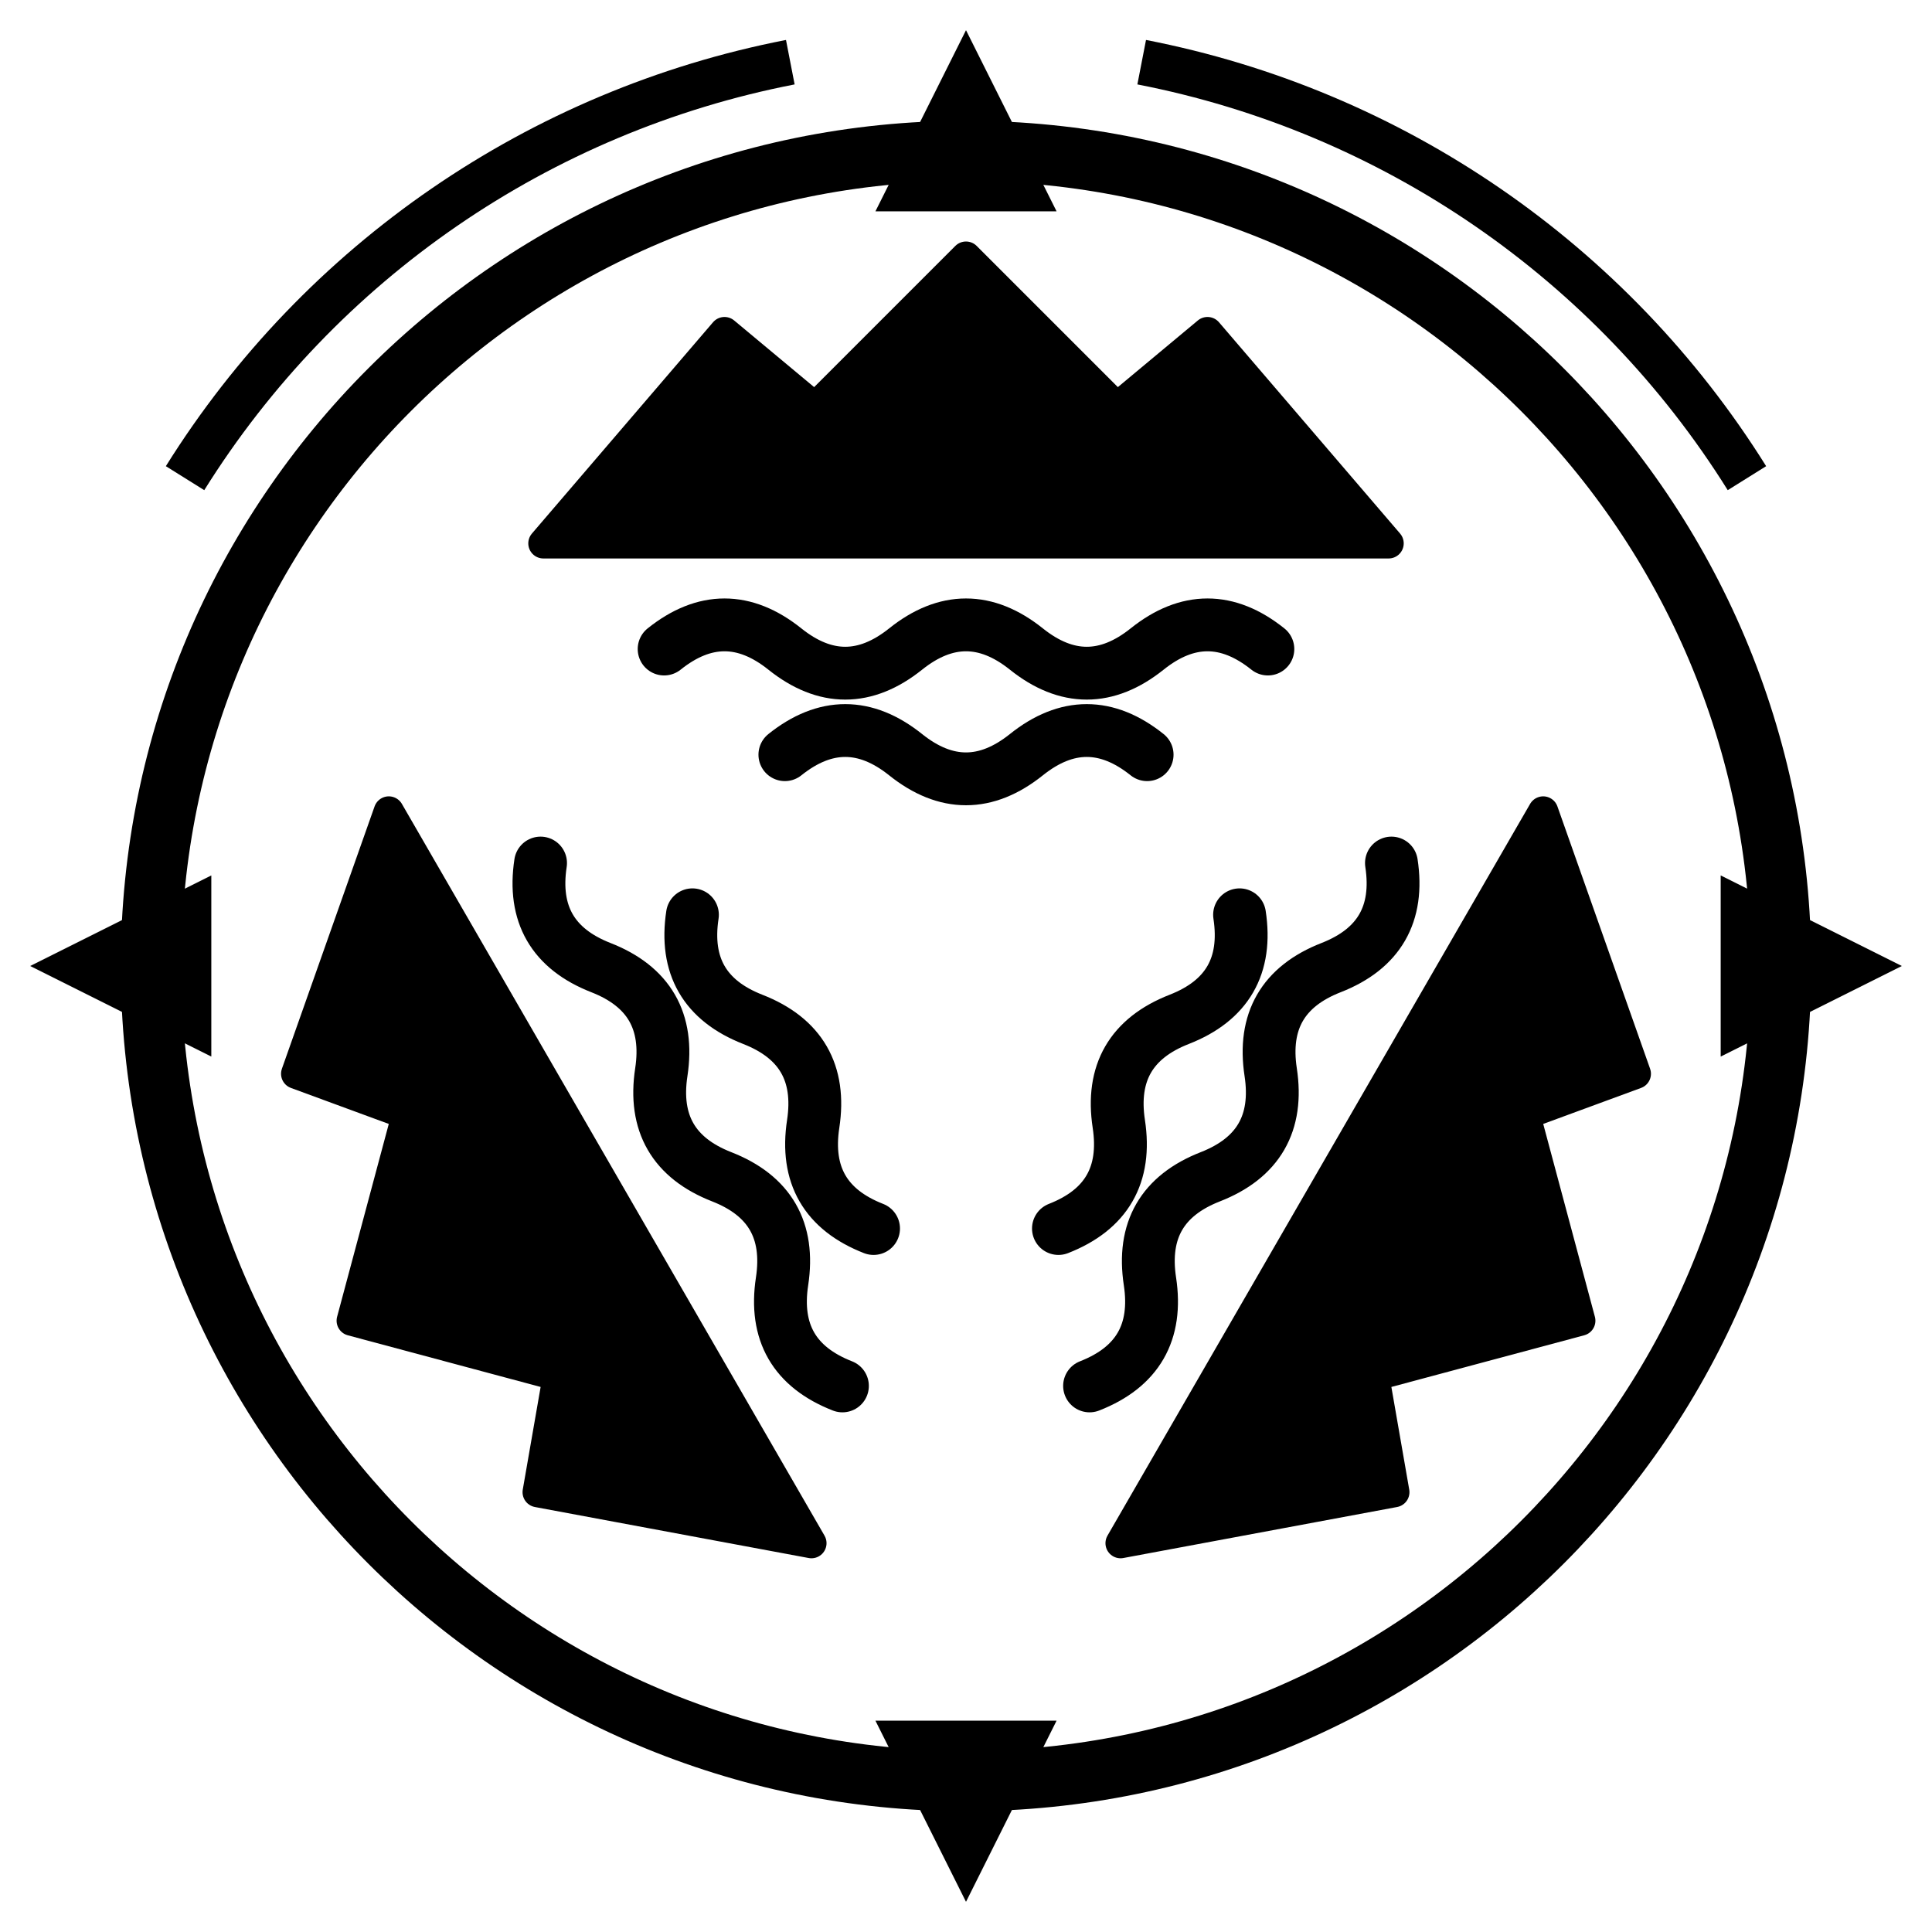
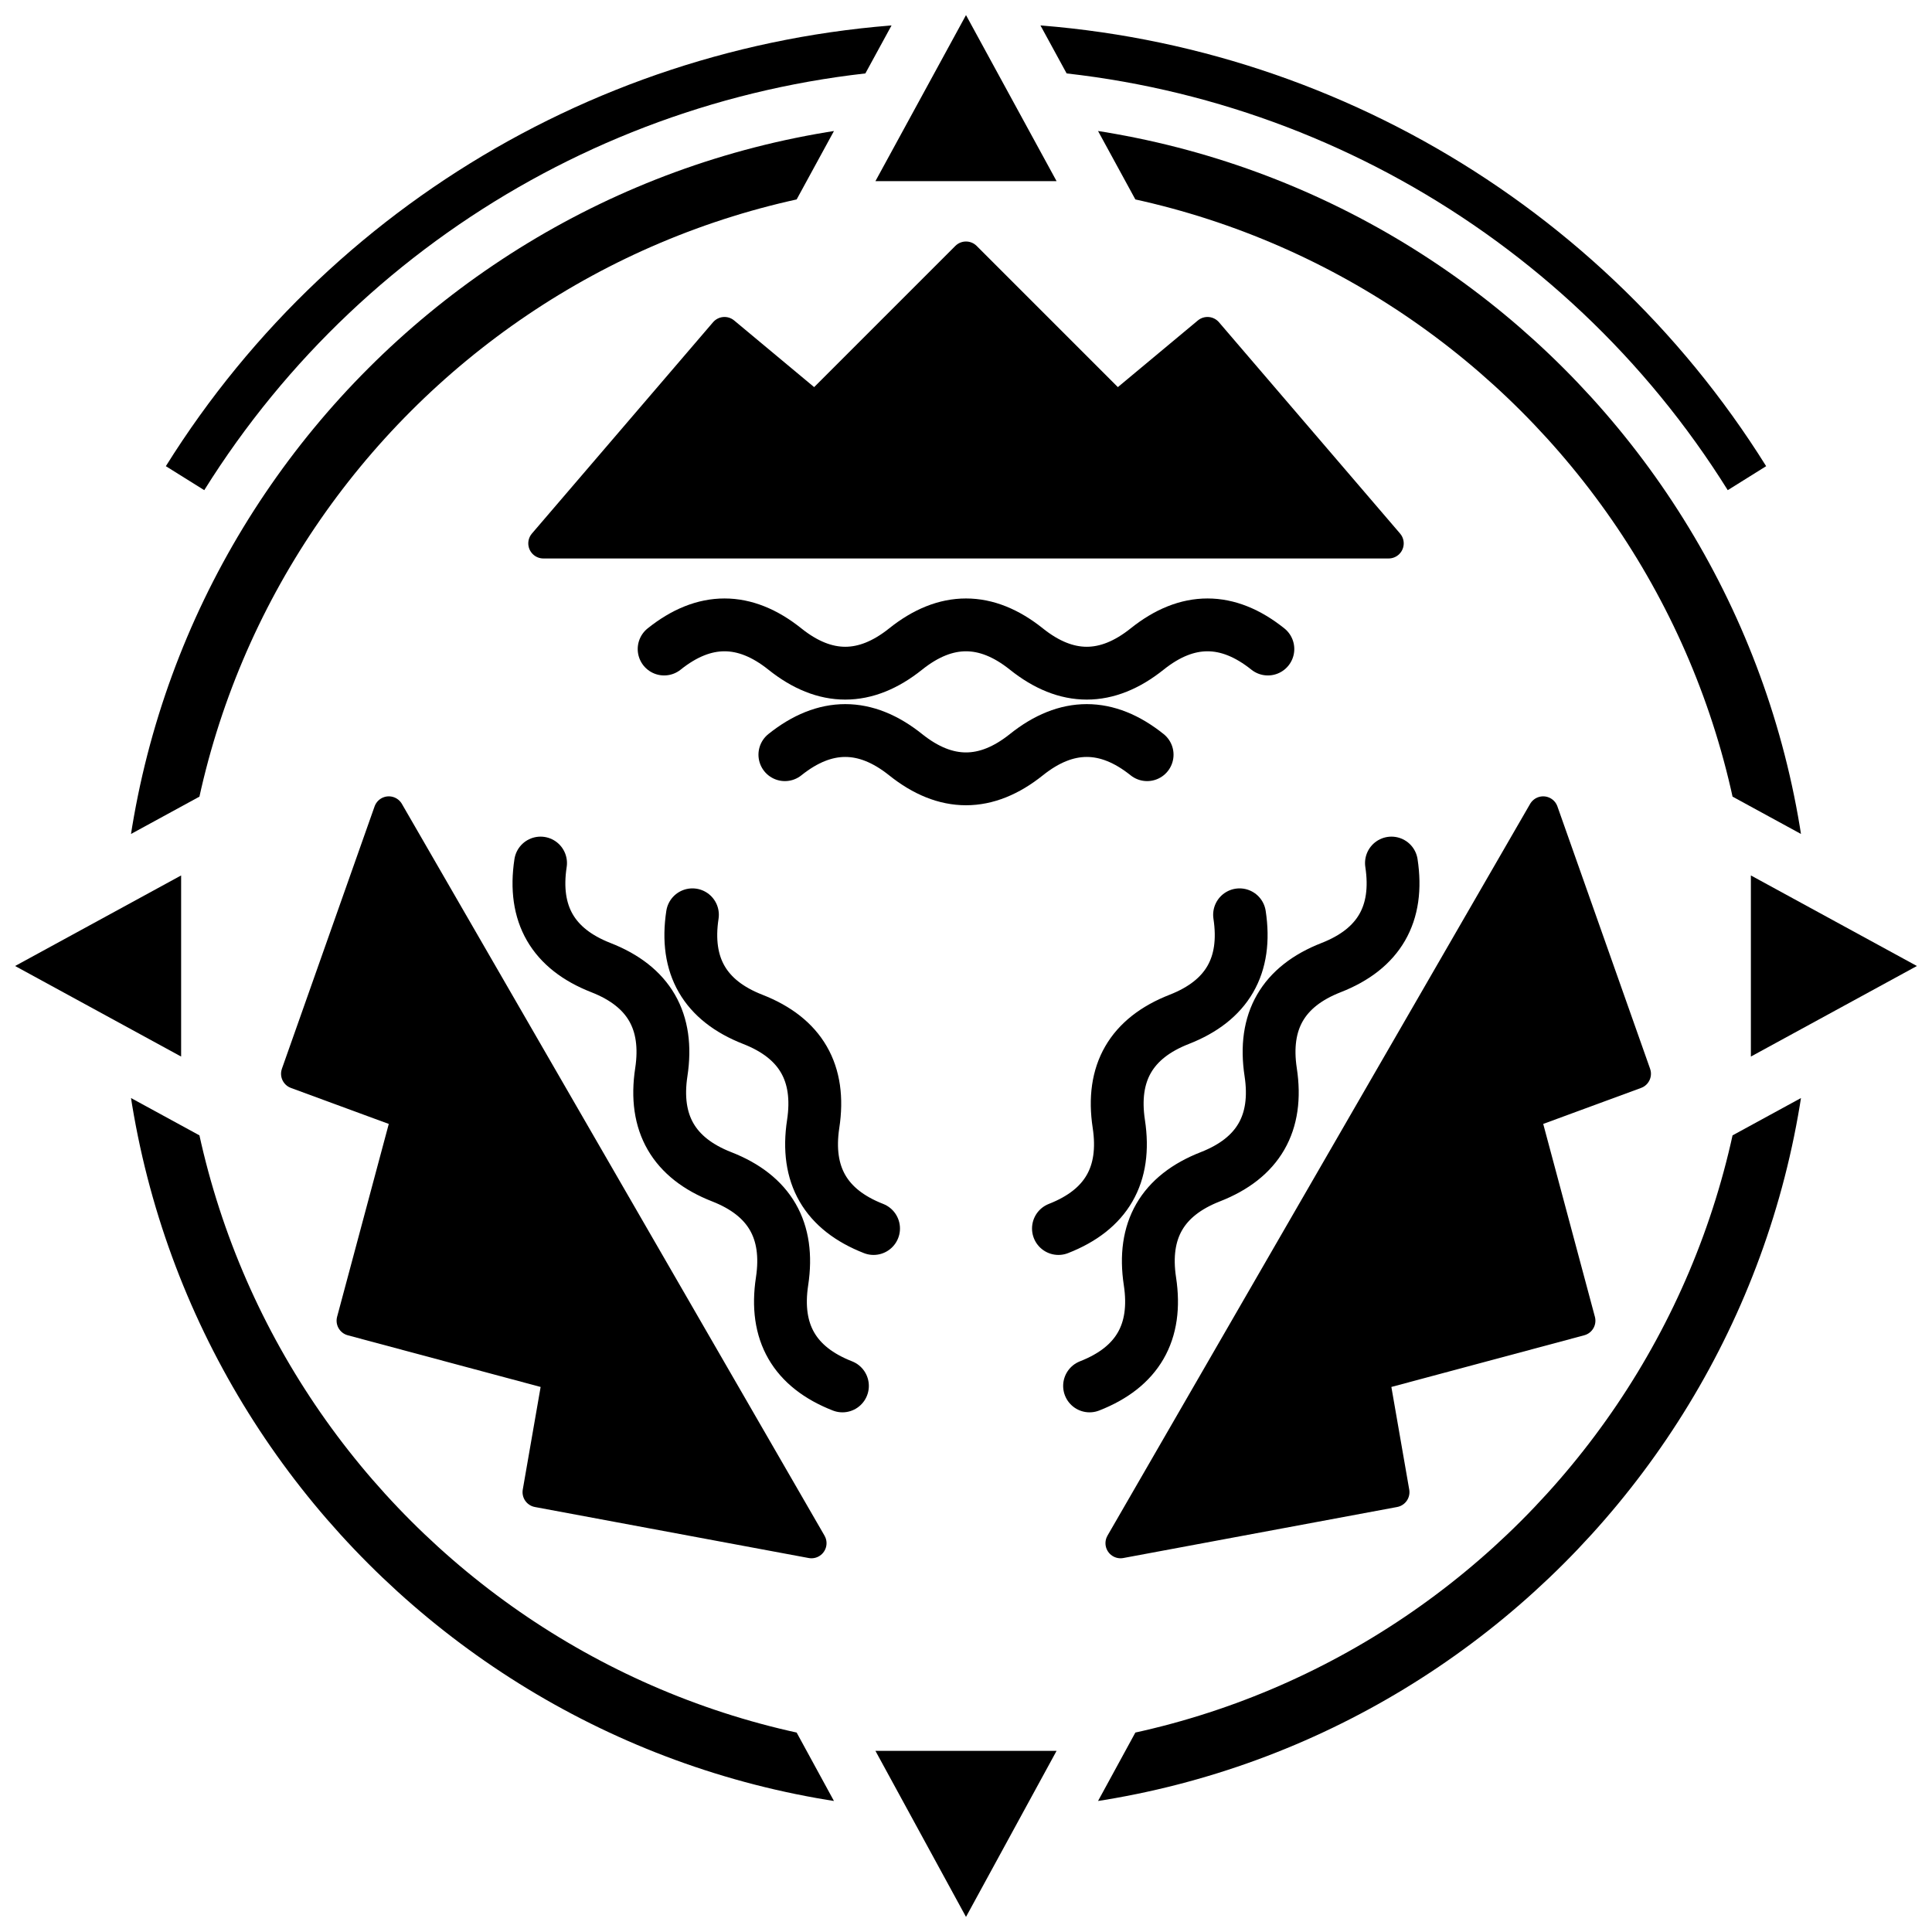
<svg xmlns="http://www.w3.org/2000/svg" viewBox="0 0 64 64">
-   <circle cx="32" cy="32" r="27" fill="none" stroke="currentColor" stroke-width="2" />
-   <path fill="none" stroke="currentColor" stroke-width="1.5" d="M6.13 15.84A30.5 30.5 0 0 1 26.18 2.06M37.82 2.06A30.5 30.5 0 0 1 57.87 15.84" />
-   <path fill="currentColor" d="M32 1l3 6h-6zM63 32l-6 3v-6zM32 63l-3-6h6zM1 32l6-3v6z" />
+   <defs>
+     <clipPath id="hub-points">
+       <path clip-rule="evenodd" d="M-2 -2H66V66H-2ZM32 -3.68L38.37 8L25.63 8ZM67.68 32L56 38.37L56 25.63ZM32 67.68L25.63 56L38.37 56ZM-3.68 32L8 25.63L8 38.37Z" />
+     </clipPath>
+   </defs>
+   <g fill="none" stroke="currentColor" clip-path="url(#hub-points)">
+     <circle cx="32" cy="32" r="27" stroke-width="2" />
+     <path stroke-width="1.5" d="M6.13 15.84A30.5 30.5 0 0 1 57.87 15.84" />
+   </g>
+   <path fill="currentColor" d="M32 .5l3 5.5h-6zM63.5 32l-5.5 3v-6zM32 63.5l-3-5.5h6zM.5 32l5.5-3v6z" />
  <path fill="currentColor" stroke="currentColor" stroke-width="1" stroke-linejoin="round" d="M18 18L24 11L27 13.5L32 8.5L37 13.5L40 11L46 18ZM51.12 26.88L54.19 35.57L50.52 36.92L52.35 43.75L45.52 45.58L46.19 49.43L37.12 51.12ZM26.88 51.12L17.81 49.43L18.48 45.58L11.65 43.75L13.48 36.92L9.81 35.57L12.88 26.88Z" />
  <g fill="none" stroke="currentColor" stroke-width="1.75" stroke-linecap="round">
    <path transform="translate(32 32)" d="M-6 -7q2 -1.6 4 0t4 0t4 0M-10 -10.5q2 -1.6 4 0t4 0t4 0t4 0t4 0" />
    <path transform="rotate(120 32 32) translate(32 32)" d="M-6 -7q2 -1.6 4 0t4 0t4 0M-10 -10.5q2 -1.6 4 0t4 0t4 0t4 0t4 0" />
    <path transform="rotate(240 32 32) translate(32 32)" d="M-6 -7q2 -1.6 4 0t4 0t4 0M-10 -10.5q2 -1.6 4 0t4 0t4 0t4 0t4 0" />
  </g>
</svg>
